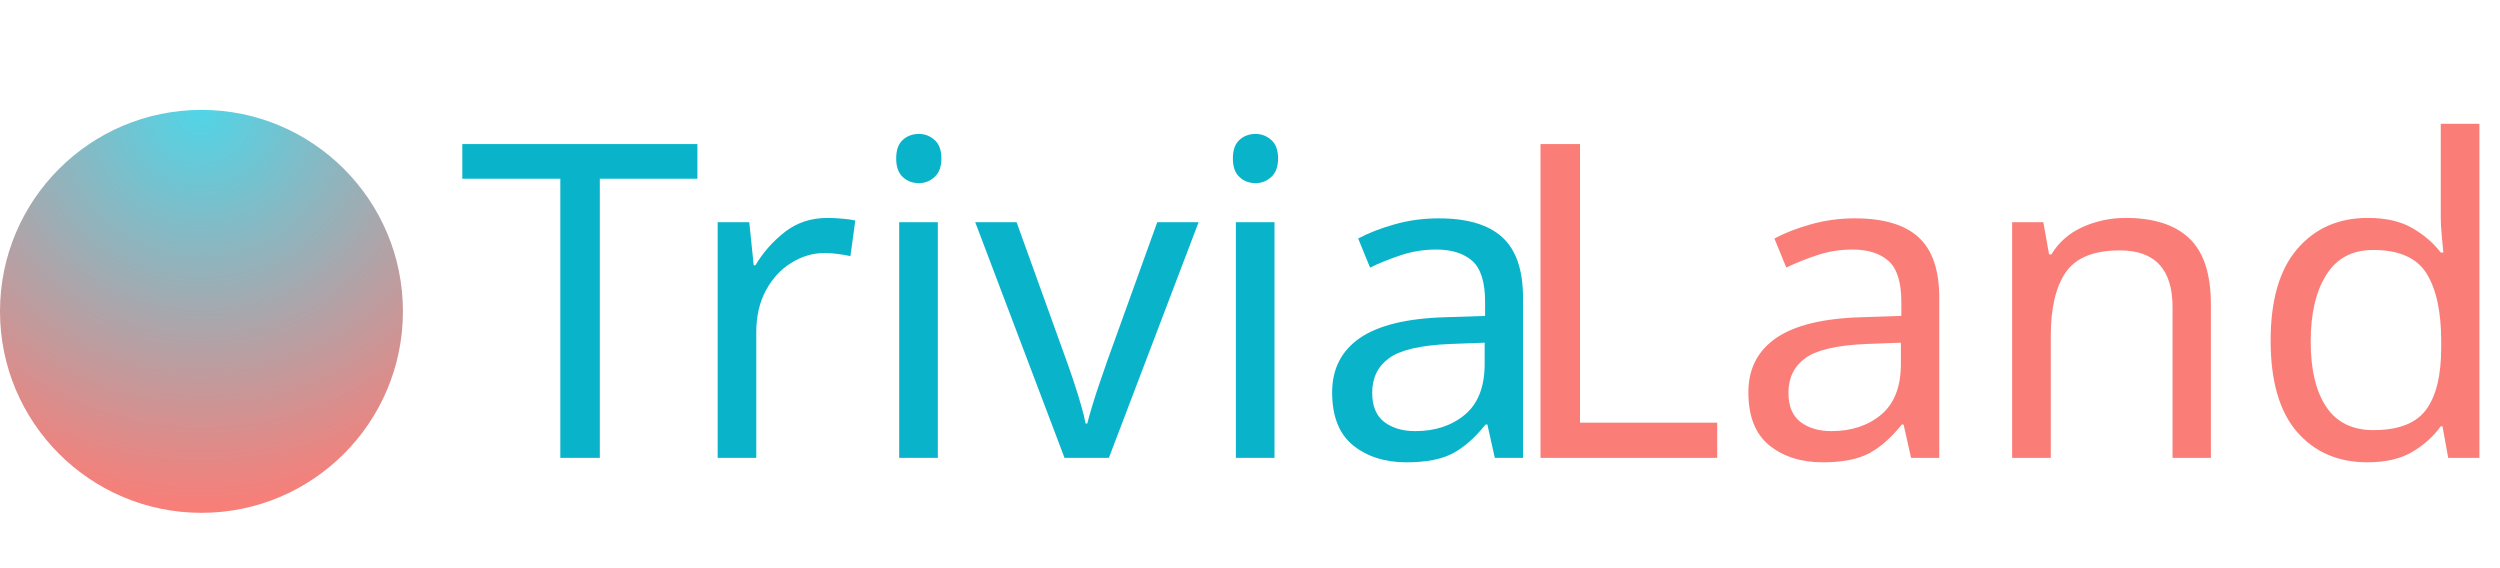
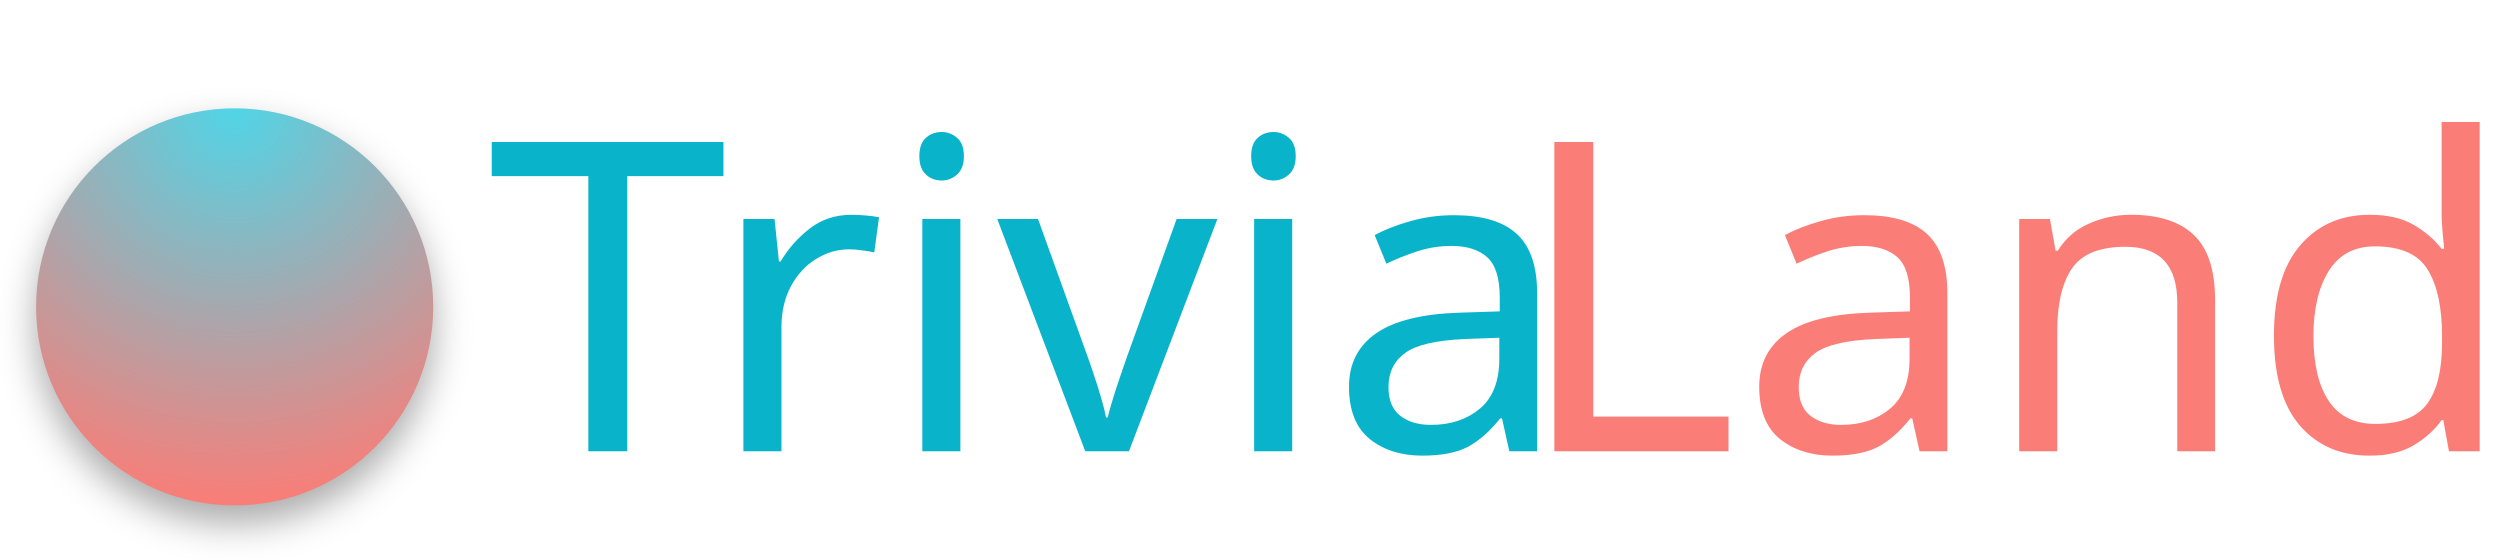
- <svg xmlns="http://www.w3.org/2000/svg" width="273px" height="62px" viewBox="0 0 273 62" version="1.1">
+ <svg xmlns="http://www.w3.org/2000/svg" xmlns:xlink="http://www.w3.org/1999/xlink" width="277px" height="62px" viewBox="0 0 277 62" version="1.1">
  <defs>
    <radialGradient cx="50%" cy="0%" fx="50%" fy="0%" r="100%" id="radialGradient-1">
      <stop stop-color="#50D5E7" offset="0%" />
      <stop stop-color="#FA7D77" offset="100%" />
    </radialGradient>
+     <circle id="path-2" cx="22" cy="34" r="22" />
+     <filter x="-15.9%" y="-11.4%" width="131.8%" height="131.8%" filterUnits="objectBoundingBox" id="filter-3">
+       <feOffset dx="0" dy="2" in="SourceAlpha" result="shadowOffsetOuter1" />
+       <feGaussianBlur stdDeviation="2" in="shadowOffsetOuter1" result="shadowBlurOuter1" />
+       <feColorMatrix values="0 0 0 0 0   0 0 0 0 0   0 0 0 0 0  0 0 0 0.335 0" type="matrix" in="shadowBlurOuter1" />
+     </filter>
  </defs>
  <g id="Page-1" stroke="none" stroke-width="1" fill="none" fill-rule="evenodd">
-     <g id="Touch-Bar" transform="translate(-3, 8)">
+     <g id="Touch-Bar" transform="translate(1, 8)">
      <g id="Group" transform="translate(3, -8)">
        <text id="TriviaLand" font-family="AktivGrotesk-Regular, Aktiv Grotesk" font-size="48" font-weight="normal">
          <tspan x="50" y="50" fill="#09B4CB">Trivia</tspan>
          <tspan x="163.568" y="50" fill="#FA7D77">Land</tspan>
        </text>
-         <circle id="Oval" fill="url(#radialGradient-1)" cx="22" cy="34" r="22" />
+         <g id="Oval">
+           <use fill="black" fill-opacity="1" filter="url(#filter-3)" xlink:href="#path-2" />
+           <use fill="url(#radialGradient-1)" fill-rule="evenodd" xlink:href="#path-2" />
+         </g>
      </g>
    </g>
  </g>
</svg>
